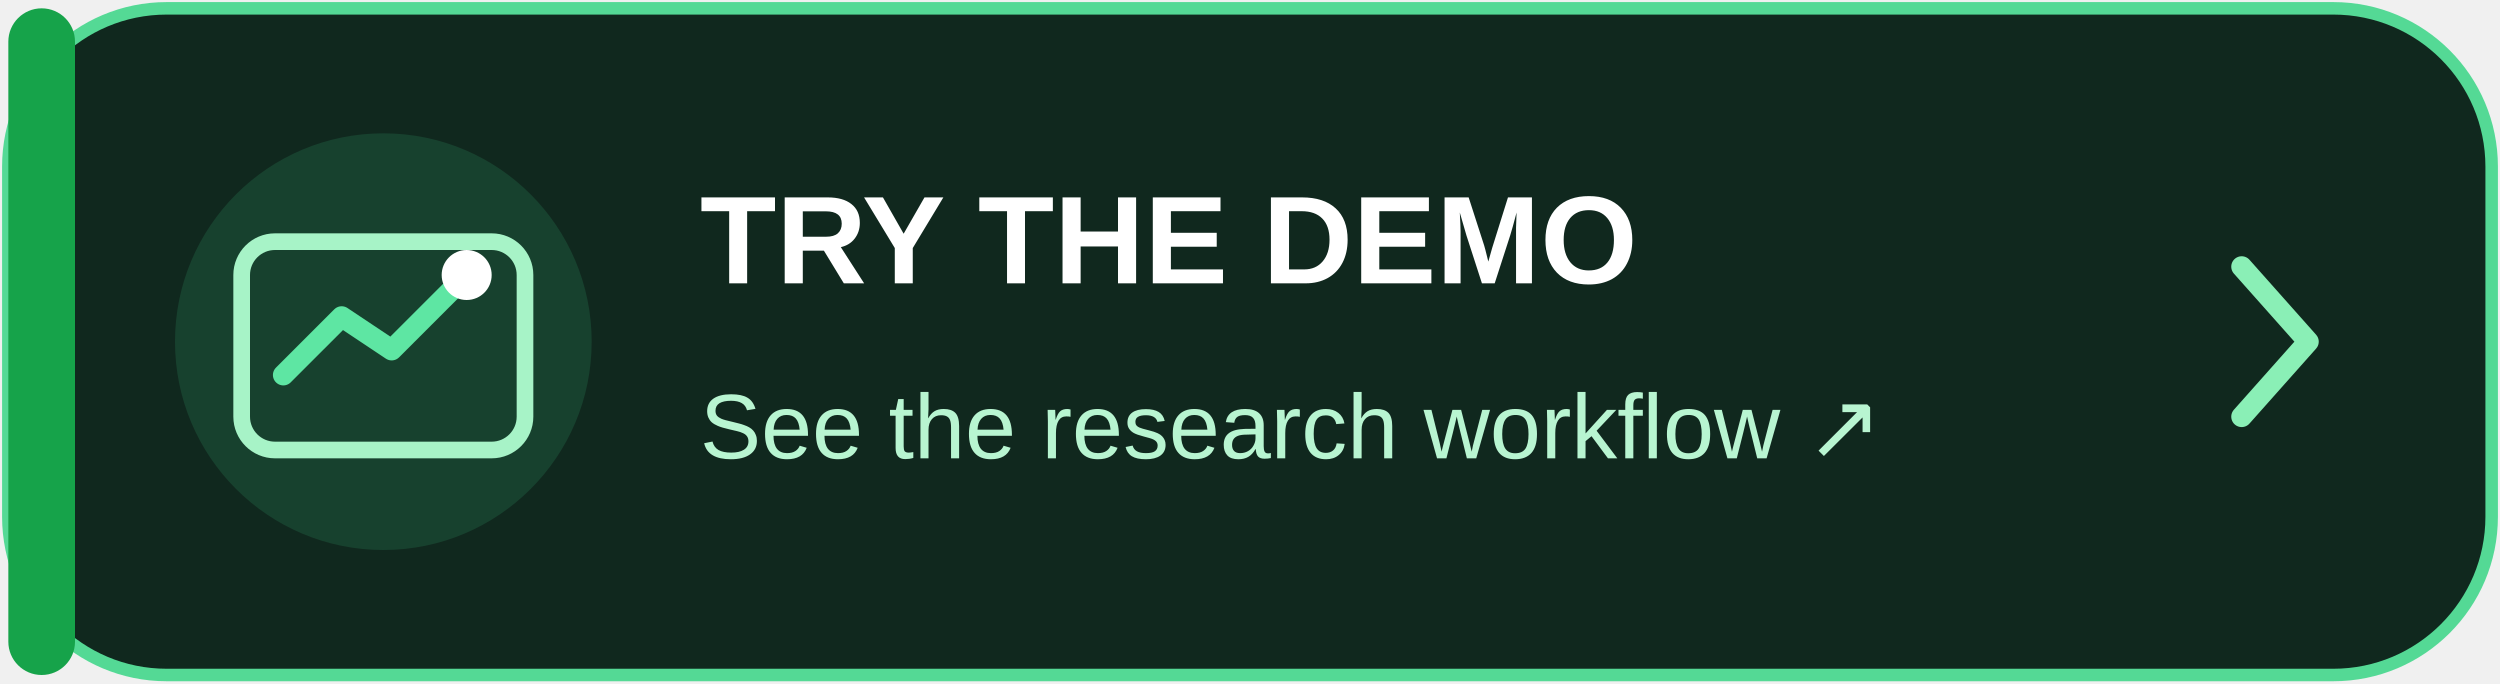
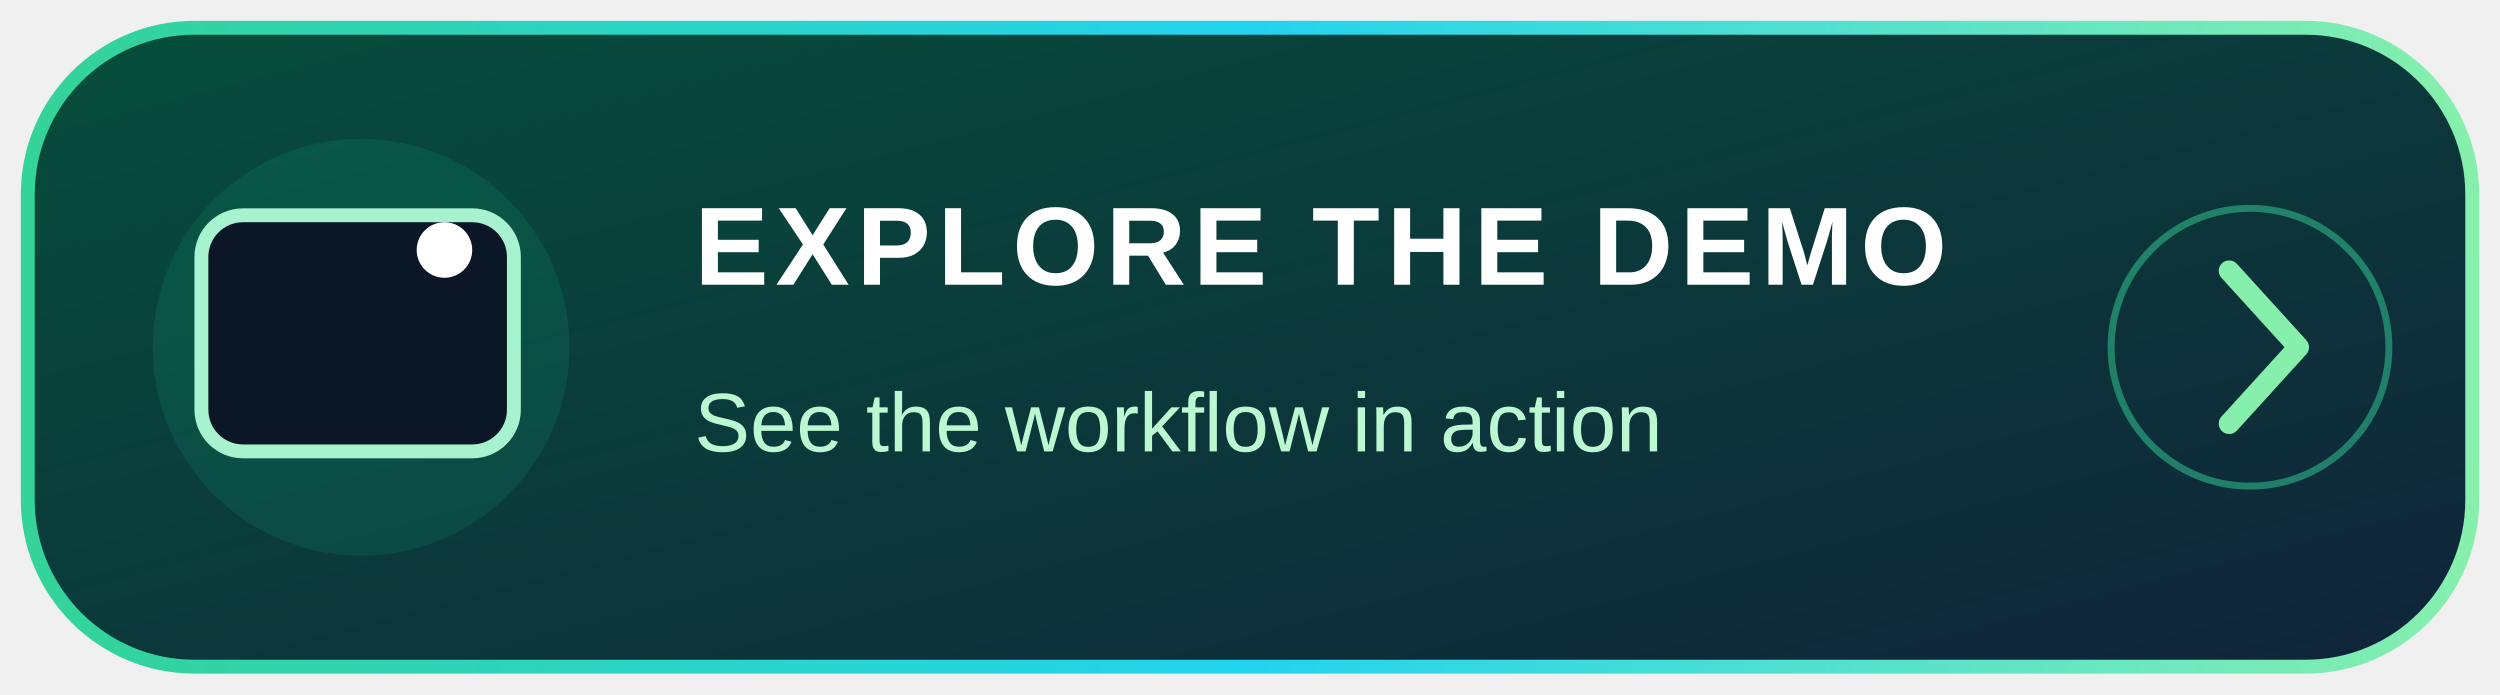
- <svg xmlns="http://www.w3.org/2000/svg" width="300" height="82" viewBox="0 0 300 82">
-   <rect x="1" y="1" width="298" height="80" rx="19" fill="#10281e" stroke="#54d995" stroke-width="1.5" />
-   <rect x="1" y="1" width="8" height="80" rx="4" fill="#16a34a" />
-   <circle cx="46" cy="41" r="25" fill="#17412e" />
-   <rect x="29" y="29" width="34" height="25" rx="4" fill="none" stroke="#a7f3c7" stroke-width="2" />
-   <path d="M34 45l7-7 6 4 9-9" fill="none" stroke="#5ee6a3" stroke-width="2.5" stroke-linecap="round" stroke-linejoin="round">
-     <animate attributeName="stroke-dasharray" values="1,60;40,60;1,60" dur="3s" repeatCount="indefinite" />
+ <svg xmlns="http://www.w3.org/2000/svg" width="360" height="100" viewBox="0 0 360 100">
+   <defs>
+     <linearGradient id="bg" x1="0" y1="0" x2="1" y2="1">
+       <stop stop-color="#064e3b" />
+       <stop offset="1" stop-color="#10243a" />
+     </linearGradient>
+     <linearGradient id="edge">
+       <stop stop-color="#34d399" />
+       <stop offset=".5" stop-color="#22d3ee" />
+       <stop offset="1" stop-color="#86efac" />
+     </linearGradient>
+   </defs>
+   <rect x="4" y="4" width="352" height="92" rx="24" fill="url(#bg)" stroke="url(#edge)" stroke-width="2">
+     <animate attributeName="stroke-width" values="2;3.5;2" dur="2.8s" repeatCount="indefinite" />
+   </rect>
+   <circle cx="52" cy="50" r="30" fill="#10b981" opacity=".14">
+     <animate attributeName="r" values="24;32;24" dur="2.5s" repeatCount="indefinite" />
+   </circle>
+   <rect x="29" y="31" width="45" height="34" rx="6" fill="#0b1727" stroke="#a7f3d0" stroke-width="2" />
+   <path d="M34 54l9-10 8 5 13-13" fill="none" stroke="#6ee7b7" stroke-width="3" stroke-linecap="round" stroke-dasharray="55" stroke-dashoffset="55">
+     <animate attributeName="stroke-dashoffset" values="55;0;0" dur="2.2s" repeatCount="indefinite" />
  </path>
-   <circle cx="56" cy="33" r="3" fill="#fff">
-     <animate attributeName="opacity" values="1;.3;1" dur="1.5s" repeatCount="indefinite" />
+   <circle cx="64" cy="36" r="4" fill="#fff">
+     <animate attributeName="r" values="3;5;3" dur="1.5s" repeatCount="indefinite" />
  </circle>
-   <text x="84" y="34" font-family="Arial,sans-serif" font-size="15" font-weight="700" fill="#fff">TRY THE DEMO</text>
-   <text x="84" y="55" font-family="Arial,sans-serif" font-size="11" fill="#b8f5d1">See the research workflow ↗</text>
-   <path d="M269 32l8 9-8 9" fill="none" stroke="#8aefb6" stroke-width="2.5" stroke-linecap="round" stroke-linejoin="round" />
+   <text x="100" y="41" font-family="Arial,sans-serif" font-size="16" font-weight="700" letter-spacing="1" fill="#fff">EXPLORE THE DEMO</text>
+   <text x="100" y="65" font-family="Arial,sans-serif" font-size="12" fill="#bbf7d0">See the workflow in action</text>
+   <path d="M321 39l10 11-10 11" fill="none" stroke="#86efac" stroke-width="3" stroke-linecap="round" stroke-linejoin="round">
+     <animateTransform attributeName="transform" type="translate" values="0 0;4 0;0 0" dur="1.3s" repeatCount="indefinite" />
+   </path>
+   <circle cx="324" cy="50" r="20" fill="none" stroke="#34d399" stroke-opacity=".5">
+     <animate attributeName="r" values="14;22;14" dur="2s" repeatCount="indefinite" />
+     <animate attributeName="stroke-opacity" values=".7;.1;.7" dur="2s" repeatCount="indefinite" />
+   </circle>
</svg>
